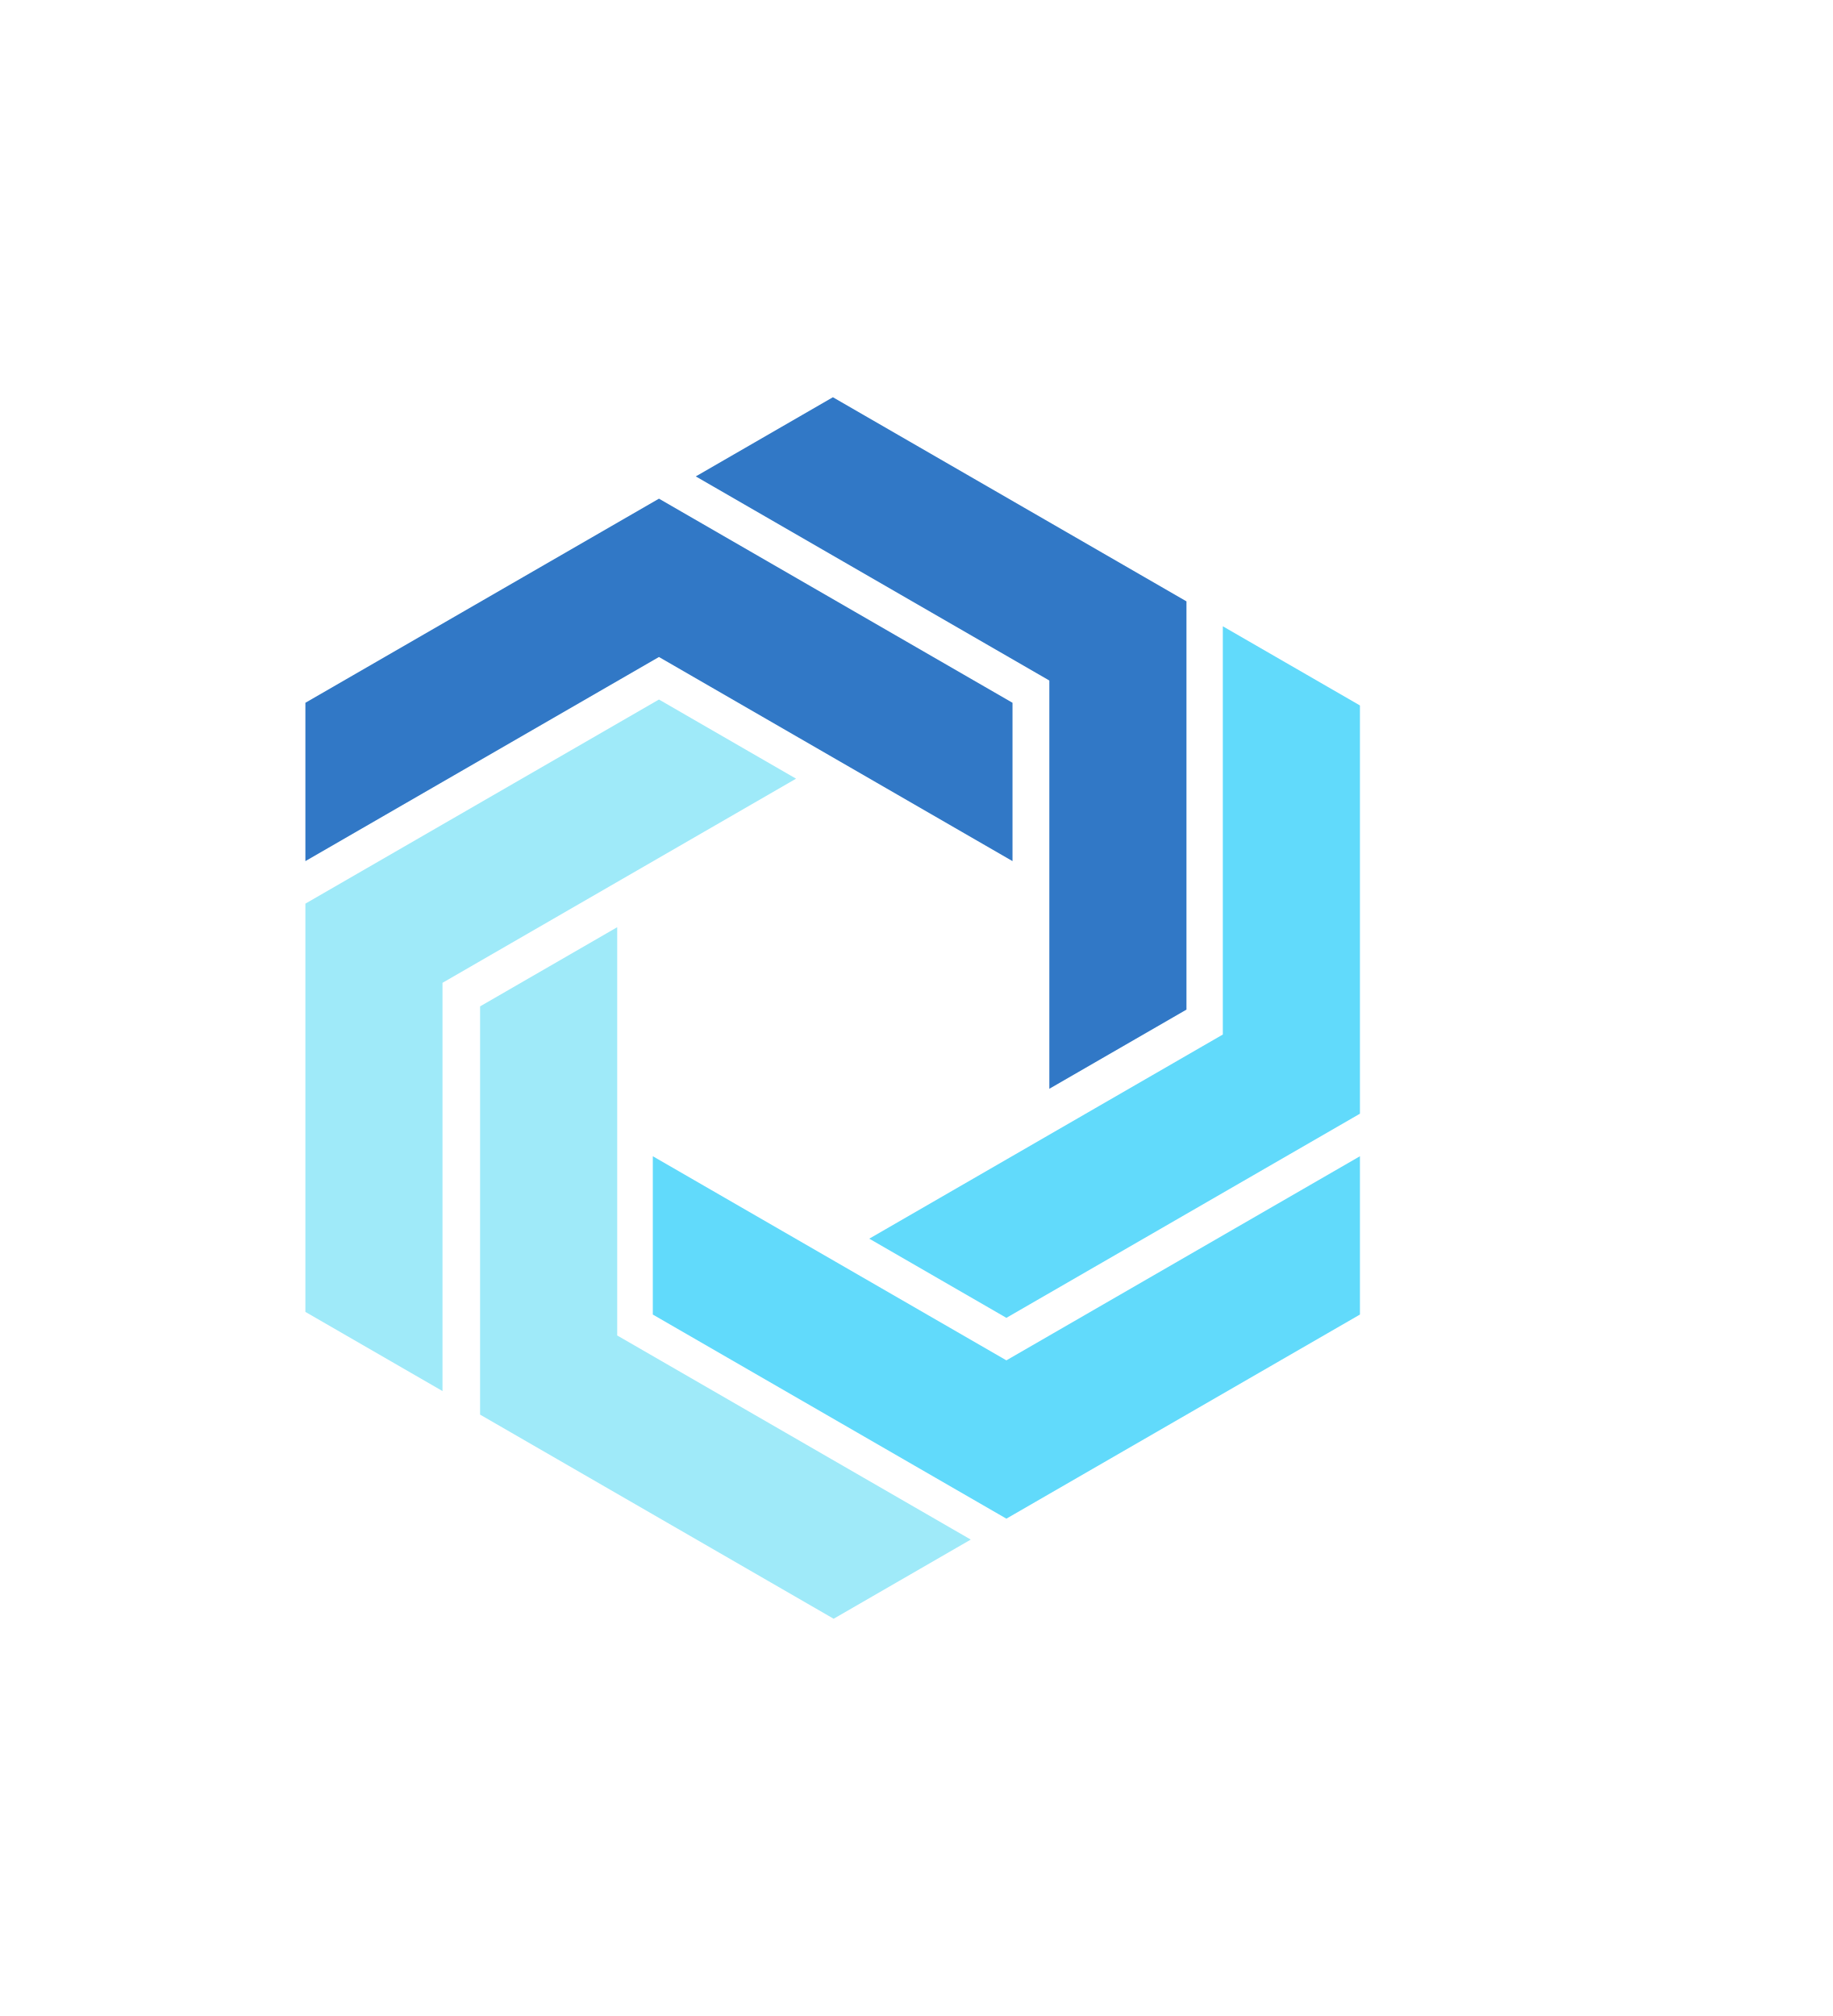
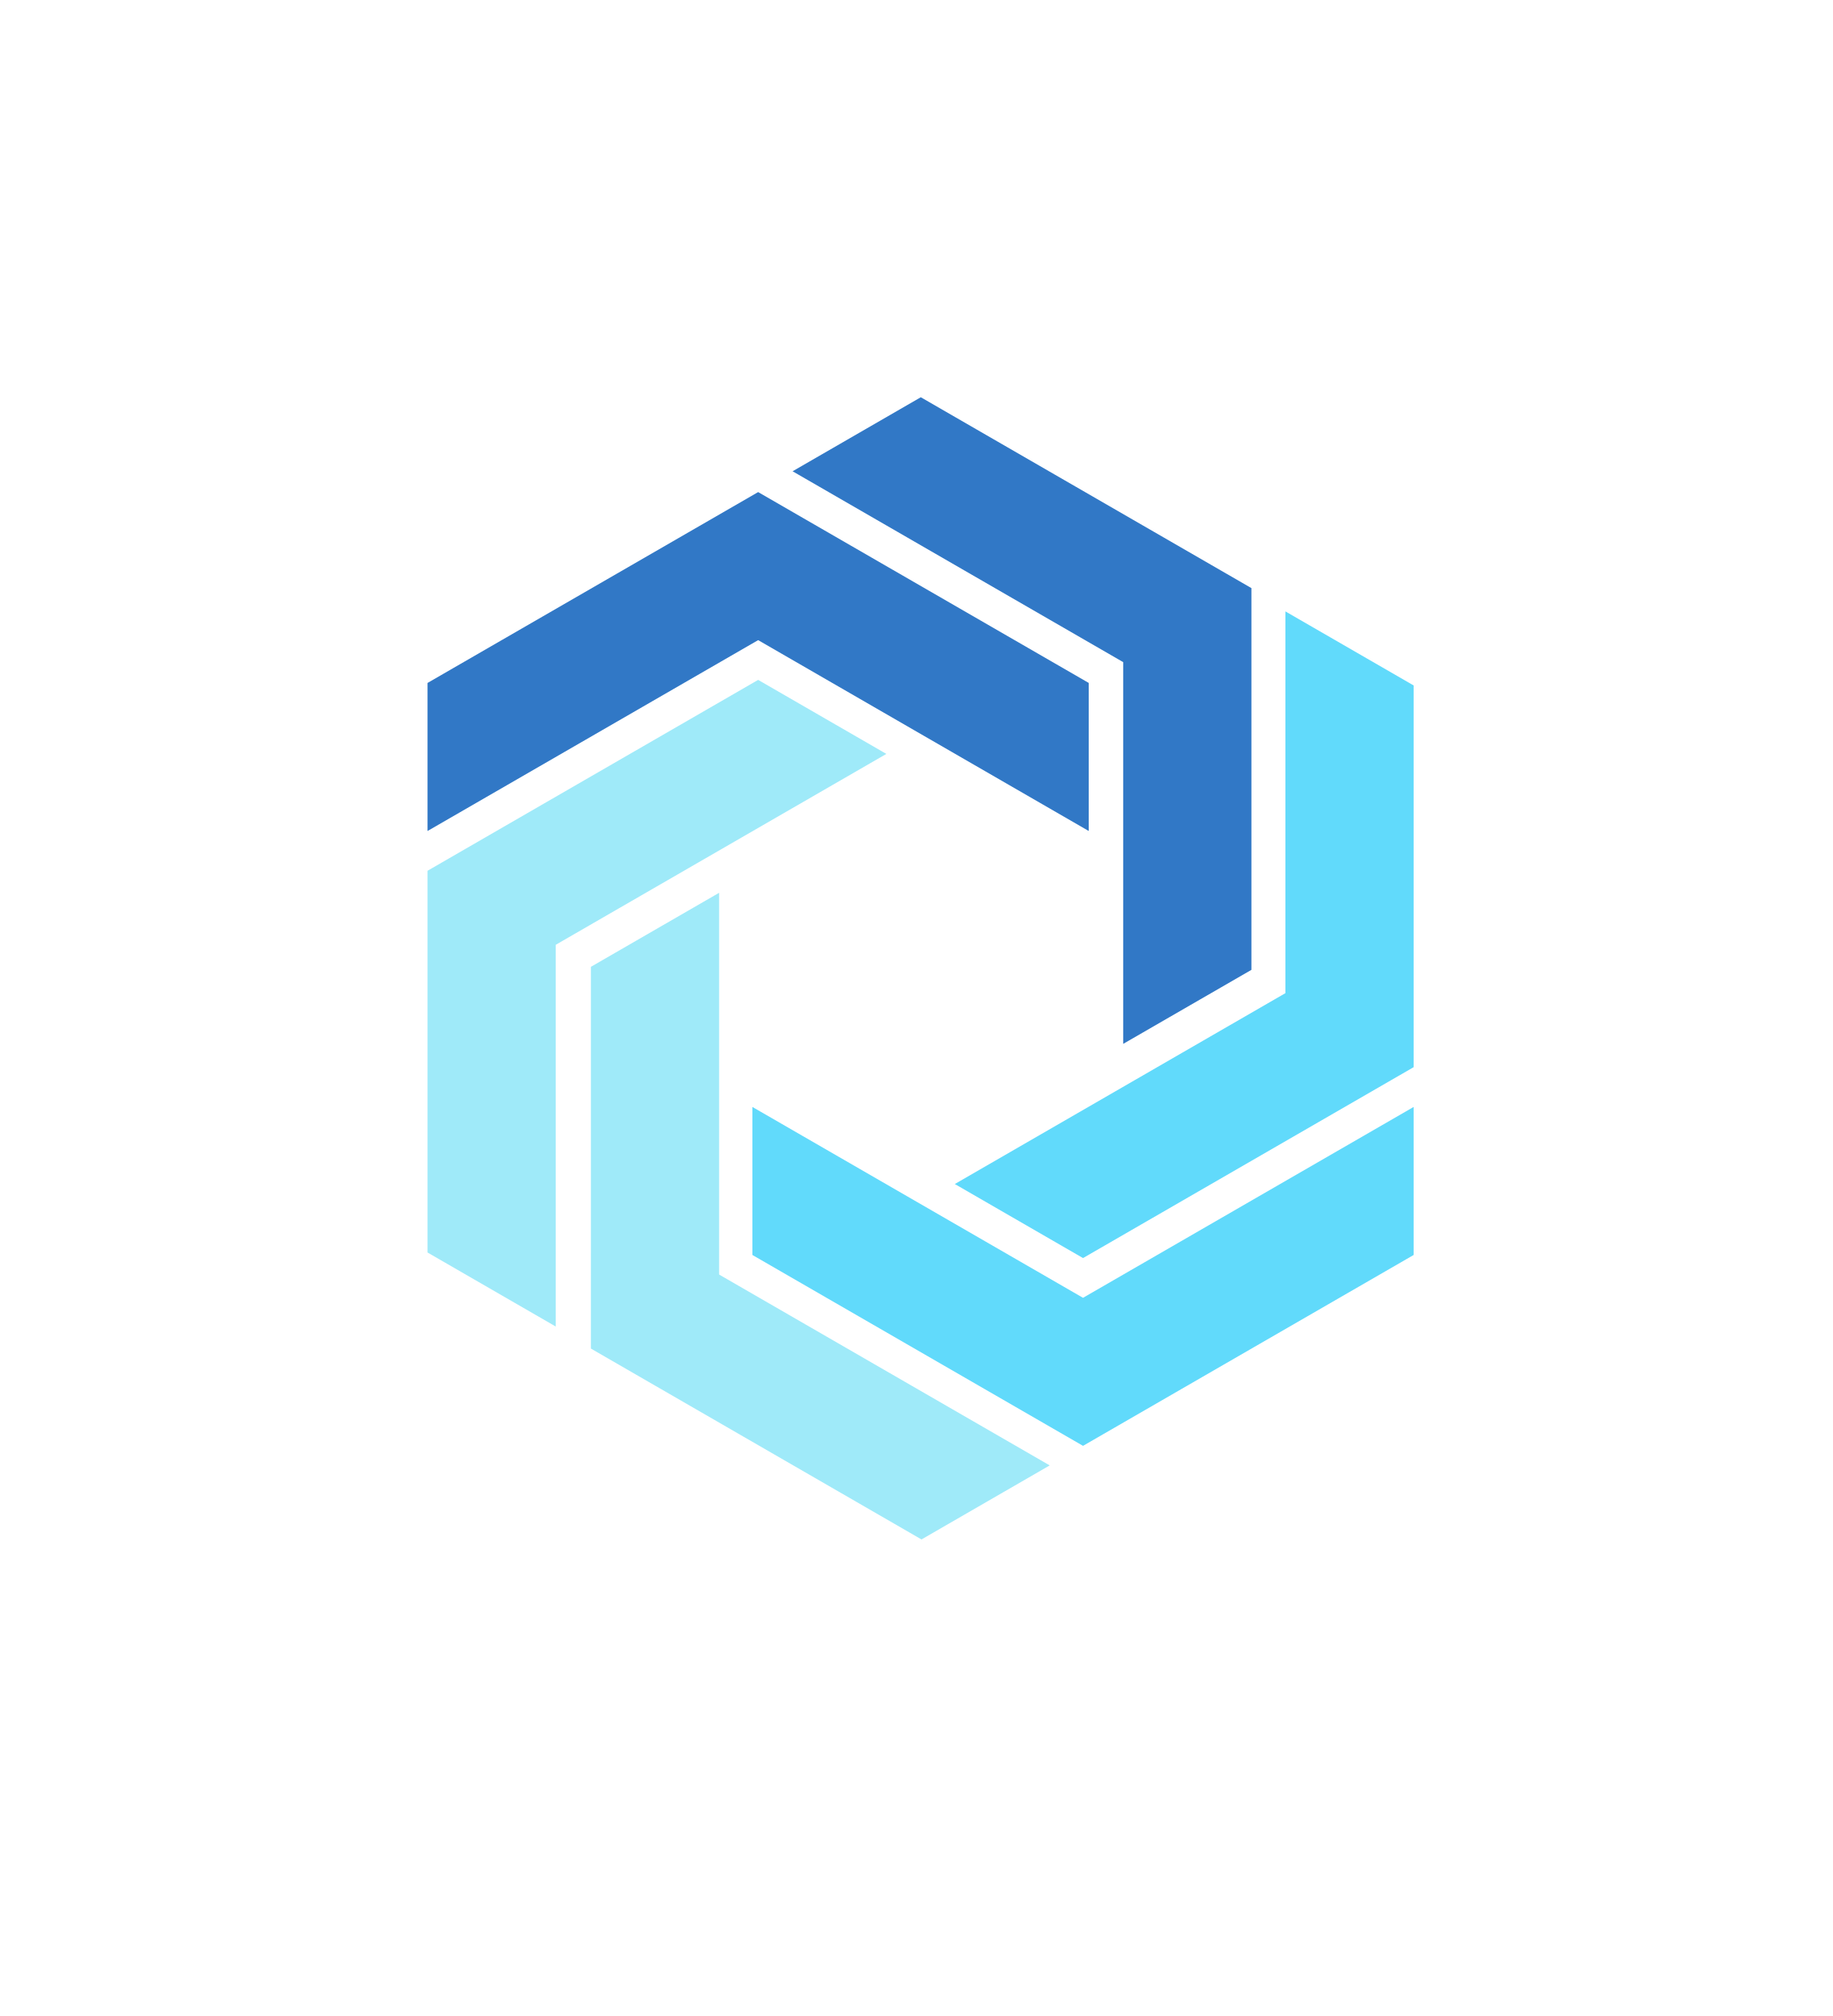
- <svg xmlns="http://www.w3.org/2000/svg" version="1.1" width="1363.293" height="1500" viewBox="-250, -250, 1500, 1500">
-   <g data-noun-id="30707" data-attribution="" transform="scale(1.069438)" style="transform: translate(250px, 250px) scale(1.06944)">
+ <svg xmlns="http://www.w3.org/2000/svg" version="1.1" width="1363.293" height="1500" viewBox="-350 -250 1500 1500">
+   <g>
    <g>
+       <polygon points="367.03,110.11 96.38,266.36 96.38,387.57 367.03,231.31 637.67,387.57 637.67,266.36   " transform="translate(-96.38,-32.47)" fill="#3178c6" />
+     </g>
+     <g>
+       <polygon points="770.83,188.72 500.18,32.47 395.22,93.07 665.86,249.32 665.86,561.84 770.83,501.24   " transform="translate(-96.38,-32.47)" fill="#3178c6" />
      <g>
-         <polygon points="367.03,110.11 96.38,266.36 96.38,387.57 367.03,231.31 637.67,387.57 637.67,266.36   " transform="translate(-96.38,-32.47)" fill="#3178c6" />
+         <polygon points="632.98,890.92 362.33,734.67 362.33,613.48 632.98,769.73 903.62,613.48 903.62,734.67   " transform="translate(-96.38,-32.47)" fill="#61dafb" />
      </g>
      <g>
-         <polygon points="770.83,188.72 500.18,32.47 395.22,93.07 665.86,249.32 665.86,561.84 770.83,501.24   " transform="translate(-96.38,-32.47)" fill="#3178c6" />
-         <g>
-           <polygon points="632.98,890.92 362.33,734.67 362.33,613.48 632.98,769.73 903.62,613.48 903.62,734.67   " transform="translate(-96.38,-32.47)" fill="#61dafb" />
-         </g>
-         <g>
-           <polygon points="903.62,580.92 903.62,268.4 798.66,207.8 798.66,520.31 528.02,676.58 632.98,737.19   " transform="translate(-96.38,-32.47)" fill="#61dafb" />
-         </g>
-         <g>
-           <polygon points="96.38,420.12 367.03,263.86 471.98,324.46 201.34,480.72 201.34,793.24 96.38,732.64   " transform="translate(-96.38,-32.47)" fill="#9feaf9" />
-         </g>
+         <polygon points="903.62,580.92 903.62,268.4 798.66,207.8 798.66,520.31 528.02,676.58 632.98,737.19   " transform="translate(-96.38,-32.47)" fill="#61dafb" />
      </g>
      <g>
-         <polygon points="230.1,811.27 230.11,498.76 335.07,438.16 335.07,750.68 605.71,906.93 500.75,967.54   " transform="translate(-96.38,-32.47)" fill="#9feaf9" />
+         <polygon points="96.38,420.12 367.03,263.86 471.98,324.46 201.34,480.72 201.34,793.24 96.38,732.64   " transform="translate(-96.38,-32.47)" fill="#9feaf9" />
      </g>
+     </g>
+     <g>
+       <polygon points="230.1,811.27 230.11,498.76 335.07,438.16 335.07,750.68 605.71,906.93 500.75,967.54   " transform="translate(-96.38,-32.47)" fill="#9feaf9" />
    </g>
  </g>
</svg>
